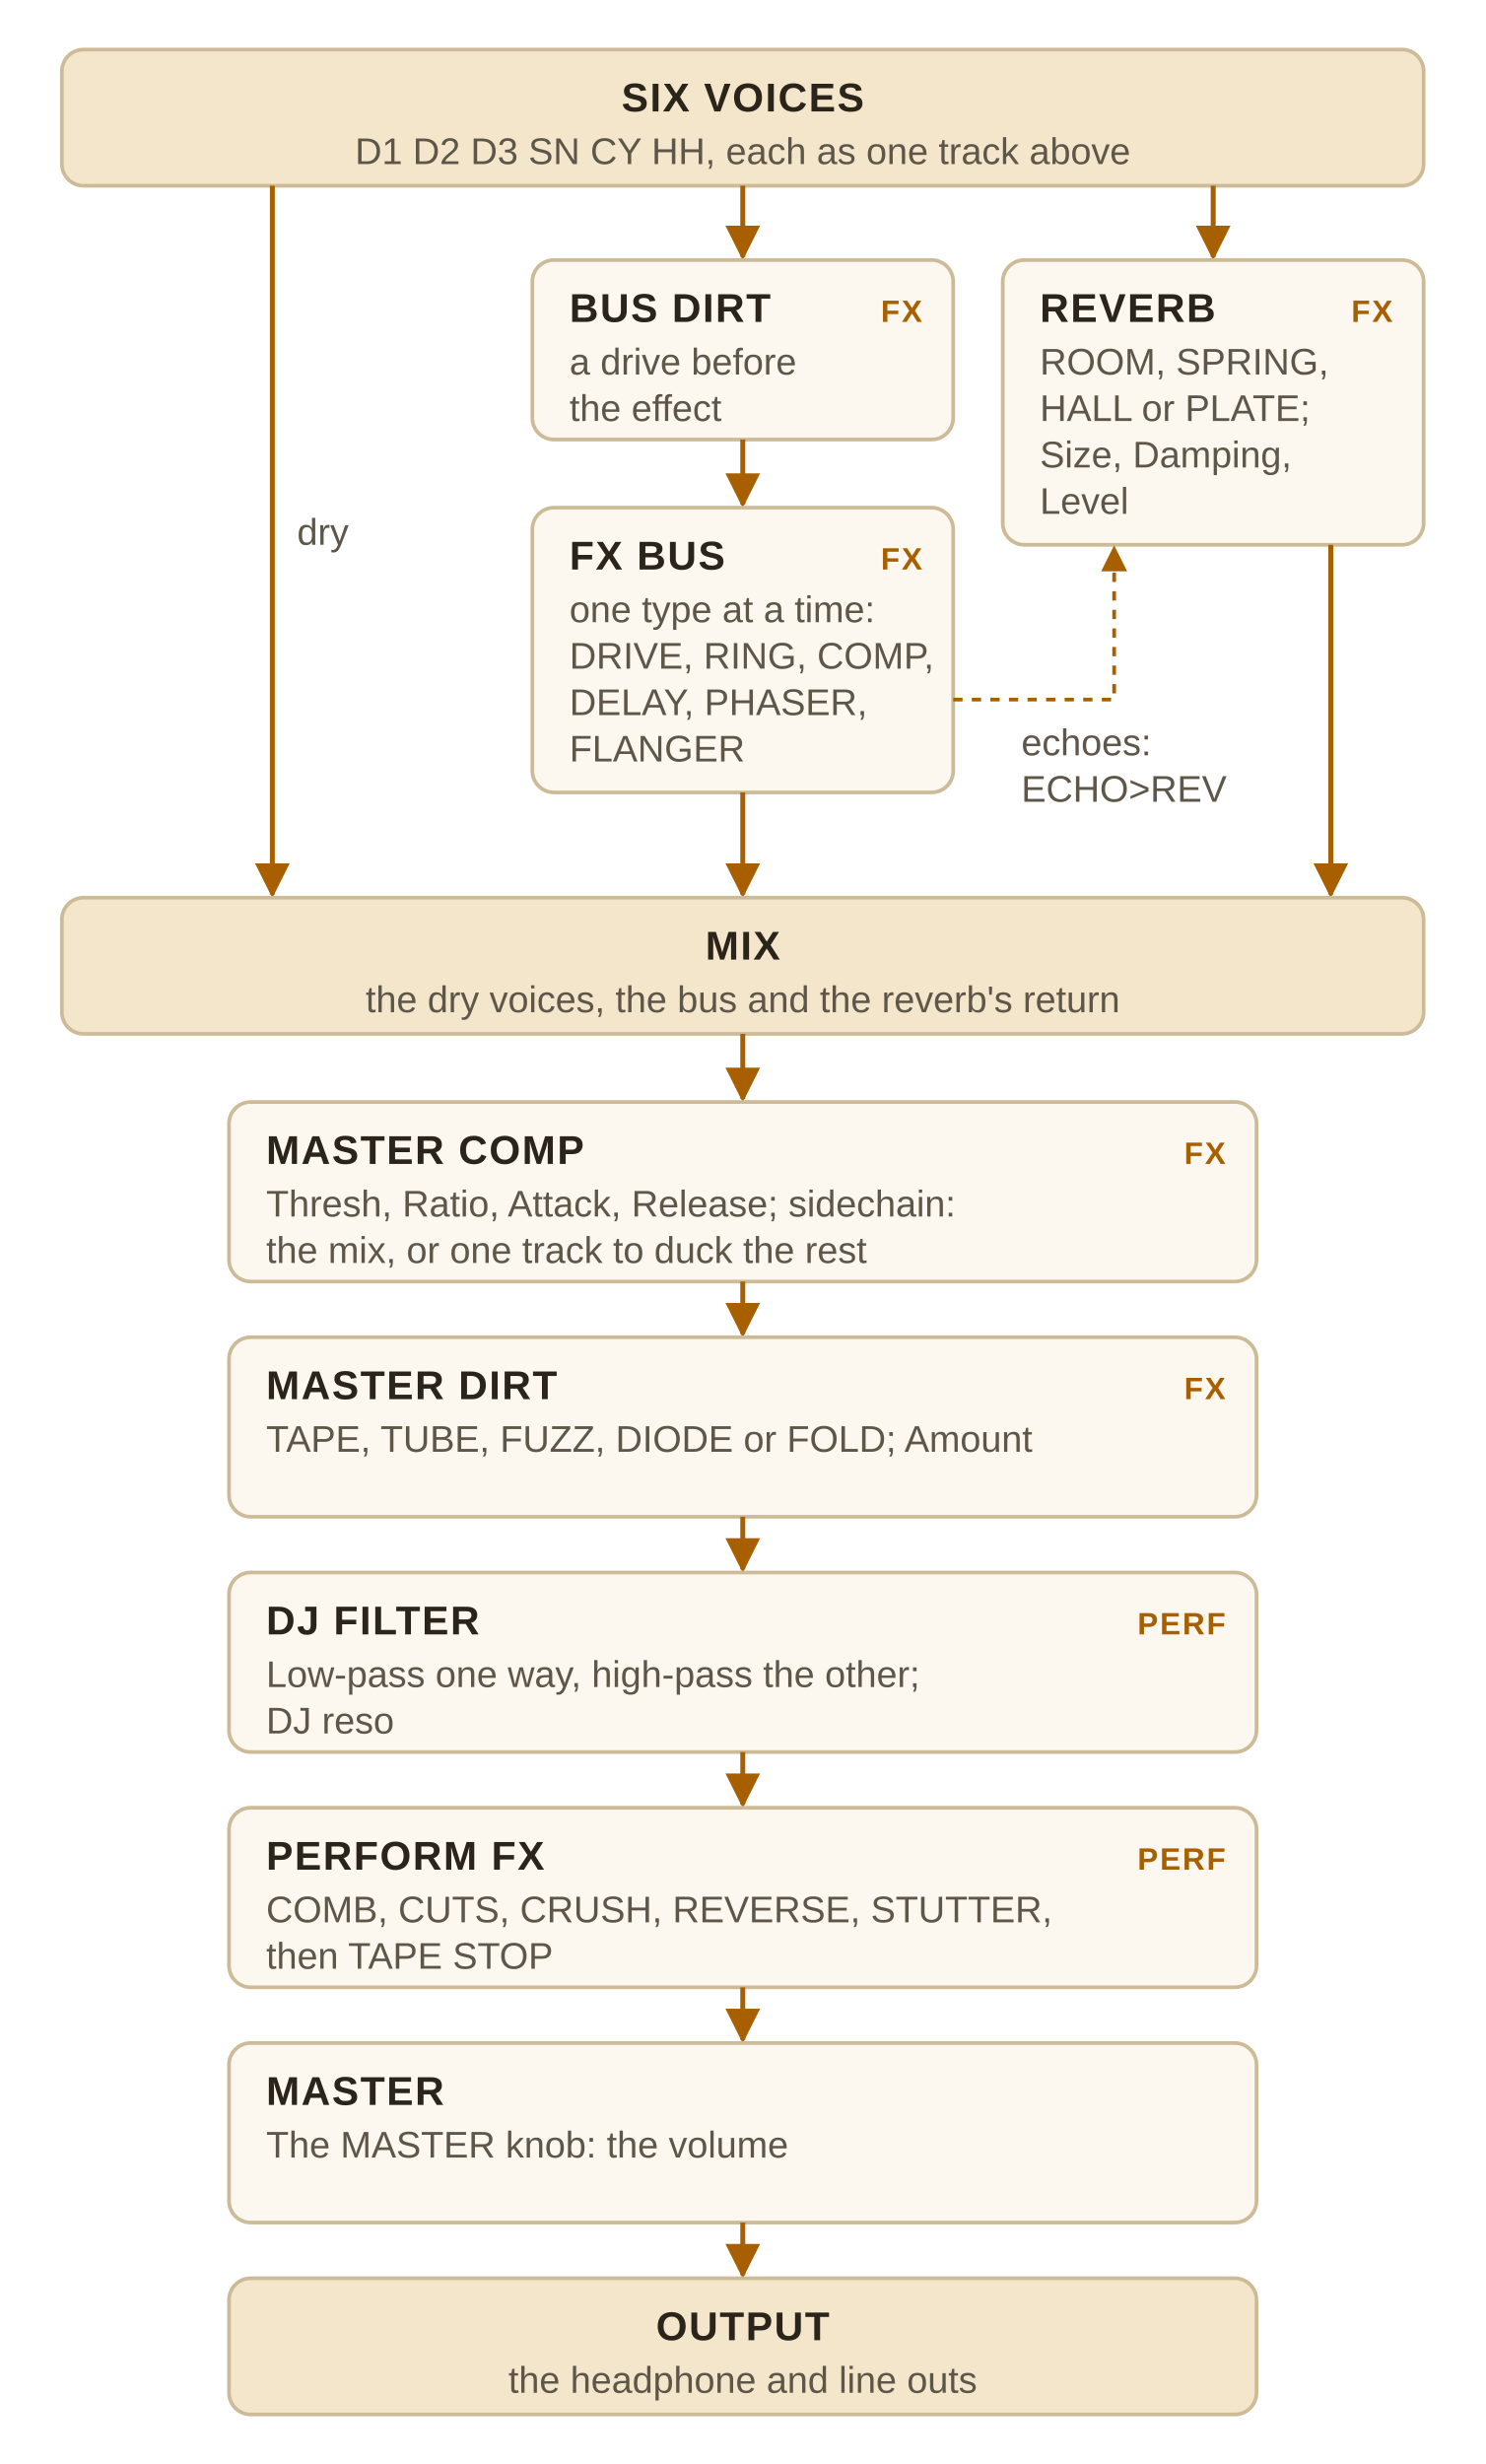
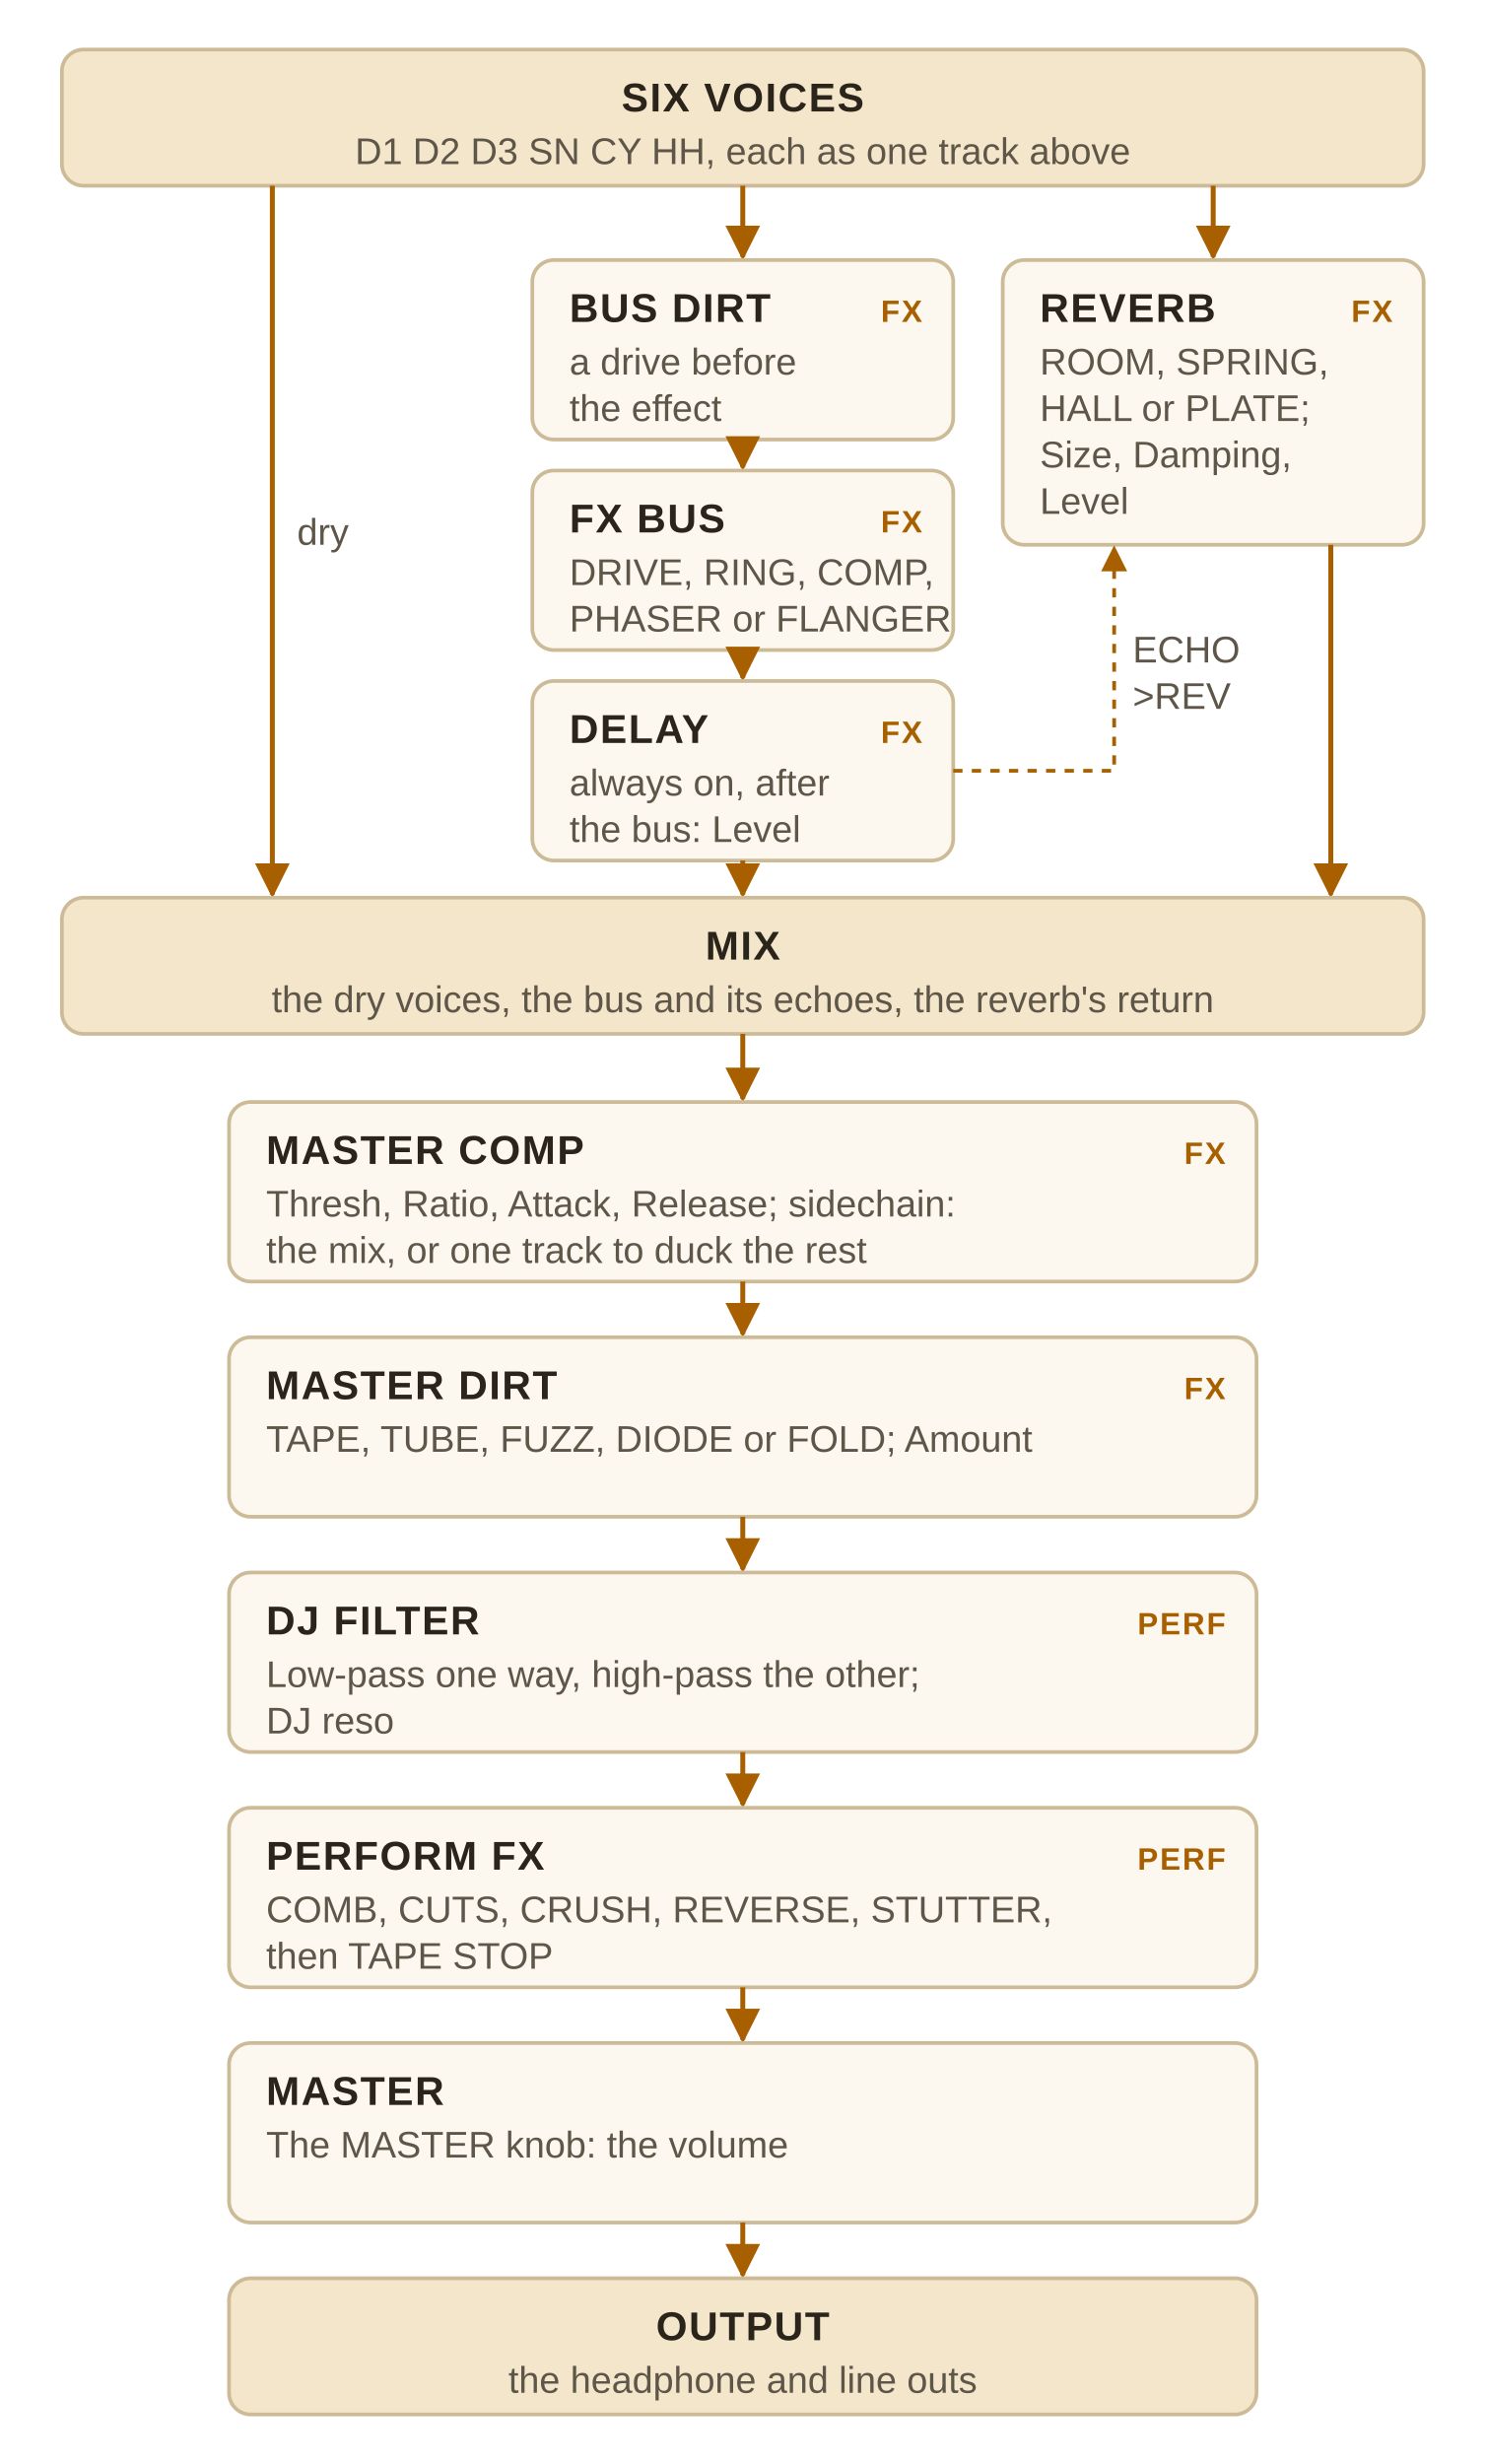
<svg xmlns="http://www.w3.org/2000/svg" viewBox="0 0 480 796" width="480" height="796" role="img" aria-label="Signal flow of the whole mix: the tracks' dry sound, the FX bus and the reverb into the mix, then the master compressor, master dirt, DJ filter, perform effects and the MASTER knob">
  <style>
.bx { fill: #fcf8ef; stroke: #cdbb98; stroke-width: 1.2; }
.bx.k { fill: #f3e6cb; }
.md { fill: #f6f0e3; stroke: #cdbb98; stroke-width: 1.2; stroke-dasharray: 4 3; }
.t { font: 700 13px -apple-system, BlinkMacSystemFont, "Segoe UI", "Helvetica Neue", Arial, sans-serif; fill: #2a241b; letter-spacing: .04em; }
.d { font: 12px -apple-system, BlinkMacSystemFont, "Segoe UI", "Helvetica Neue", Arial, sans-serif; fill: #5e5649; }
.p { font: 700 10px -apple-system, BlinkMacSystemFont, "Segoe UI", "Helvetica Neue", Arial, sans-serif; fill: #a85f00; letter-spacing: .06em; text-anchor: end; }
.c { text-anchor: middle; }
.a { stroke: #a85f00; stroke-width: 1.6; fill: none; }
.a.m { stroke-dasharray: 3 3; stroke-width: 1.2; }
.h { fill: #a85f00; }
@media (prefers-color-scheme: dark) {
  .bx { fill: #1a1713; stroke: #4a4135; } .bx.k { fill: #2a2318; } .md { fill: #15130f; stroke: #4a4135; }
  .t { fill: #ece4d3; } .d { fill: #b3aa99; } .p { fill: #f5b04f; } .a { stroke: #f5b04f; } .h { fill: #f5b04f; }
}
</style>
  <defs>
    <marker id="ah" viewBox="0 0 10 10" refX="9" refY="5" markerWidth="7" markerHeight="7" orient="auto-start-reverse">
      <path class="h" d="M0 0L10 5L0 10z" />
    </marker>
  </defs>
  <rect class="bx k" x="20" y="16" width="440" height="44" rx="7" />
  <text class="t c" x="240.0" y="36">SIX VOICES</text>
  <text class="d c" x="240.0" y="53">D1 D2 D3 SN CY HH, each as one track above</text>
  <text class="d" x="96" y="176">dry</text>
  <path class="a" d="M88 60 V289" marker-end="url(#ah)" />
  <path class="a" d="M240 60 V83" marker-end="url(#ah)" />
  <rect class="bx" x="172" y="84" width="136" height="58" rx="7" />
  <text class="t" x="184" y="104">BUS DIRT</text>
  <text class="d" x="184" y="121">a drive before</text>
  <text class="d" x="184" y="136">the effect</text>
  <text class="p" x="298" y="104">FX</text>
-   <path class="a" d="M240 142 V163" marker-end="url(#ah)" />
-   <rect class="bx" x="172" y="164" width="136" height="92" rx="7" />
-   <text class="t" x="184" y="184">FX BUS</text>
-   <text class="d" x="184" y="201">one type at a time:</text>
-   <text class="d" x="184" y="216">DRIVE, RING, COMP,</text>
-   <text class="d" x="184" y="231">DELAY, PHASER,</text>
-   <text class="d" x="184" y="246">FLANGER</text>
-   <text class="p" x="298" y="184">FX</text>
-   <path class="a" d="M240 256 V289" marker-end="url(#ah)" />
+   <path class="a" d="M240 142 V151" marker-end="url(#ah)" />
+   <rect class="bx" x="172" y="152" width="136" height="58" rx="7" />
+   <text class="t" x="184" y="172">FX BUS</text>
+   <text class="d" x="184" y="189">DRIVE, RING, COMP,</text>
+   <text class="d" x="184" y="204">PHASER or FLANGER</text>
+   <text class="p" x="298" y="172">FX</text>
+   <path class="a" d="M240 210 V219" marker-end="url(#ah)" />
+   <rect class="bx" x="172" y="220" width="136" height="58" rx="7" />
+   <text class="t" x="184" y="240">DELAY</text>
+   <text class="d" x="184" y="257">always on, after</text>
+   <text class="d" x="184" y="272">the bus: Level</text>
+   <text class="p" x="298" y="240">FX</text>
+   <path class="a" d="M240 278 V289" marker-end="url(#ah)" />
  <path class="a" d="M392 60 V83" marker-end="url(#ah)" />
  <rect class="bx" x="324" y="84" width="136" height="92" rx="7" />
  <text class="t" x="336" y="104">REVERB</text>
  <text class="d" x="336" y="121">ROOM, SPRING,</text>
  <text class="d" x="336" y="136">HALL or PLATE;</text>
  <text class="d" x="336" y="151">Size, Damping,</text>
  <text class="d" x="336" y="166">Level</text>
  <text class="p" x="450" y="104">FX</text>
-   <path class="a m" d="M308 226 H360 V177" marker-end="url(#ah)" />
-   <text class="d" x="330" y="244">echoes:</text>
-   <text class="d" x="330" y="259">ECHO&gt;REV</text>
+   <path class="a m" d="M308 249 H360 V177" marker-end="url(#ah)" />
+   <text class="d" x="366" y="214">ECHO</text>
+   <text class="d" x="366" y="229">&gt;REV</text>
  <path class="a" d="M430 176 V289" marker-end="url(#ah)" />
  <rect class="bx k" x="20" y="290" width="440" height="44" rx="7" />
  <text class="t c" x="240.0" y="310">MIX</text>
-   <text class="d c" x="240.0" y="327">the dry voices, the bus and the reverb's return</text>
+   <text class="d c" x="240.0" y="327">the dry voices, the bus and its echoes, the reverb's return</text>
  <path class="a" d="M240.0 334 V355" marker-end="url(#ah)" />
  <rect class="bx" x="74" y="356" width="332" height="58" rx="7" />
  <text class="t" x="86" y="376">MASTER COMP</text>
  <text class="d" x="86" y="393">Thresh, Ratio, Attack, Release; sidechain:</text>
  <text class="d" x="86" y="408">the mix, or one track to duck the rest</text>
  <text class="p" x="396" y="376">FX</text>
  <path class="a" d="M240.0 414 V431" marker-end="url(#ah)" />
  <rect class="bx" x="74" y="432" width="332" height="58" rx="7" />
  <text class="t" x="86" y="452">MASTER DIRT</text>
  <text class="d" x="86" y="469">TAPE, TUBE, FUZZ, DIODE or FOLD; Amount</text>
  <text class="p" x="396" y="452">FX</text>
  <path class="a" d="M240.0 490 V507" marker-end="url(#ah)" />
  <rect class="bx" x="74" y="508" width="332" height="58" rx="7" />
  <text class="t" x="86" y="528">DJ FILTER</text>
  <text class="d" x="86" y="545">Low-pass one way, high-pass the other;</text>
  <text class="d" x="86" y="560">DJ reso</text>
  <text class="p" x="396" y="528">PERF</text>
  <path class="a" d="M240.0 566 V583" marker-end="url(#ah)" />
  <rect class="bx" x="74" y="584" width="332" height="58" rx="7" />
  <text class="t" x="86" y="604">PERFORM FX</text>
  <text class="d" x="86" y="621">COMB, CUTS, CRUSH, REVERSE, STUTTER,</text>
  <text class="d" x="86" y="636">then TAPE STOP</text>
  <text class="p" x="396" y="604">PERF</text>
  <path class="a" d="M240.0 642 V659" marker-end="url(#ah)" />
  <rect class="bx" x="74" y="660" width="332" height="58" rx="7" />
  <text class="t" x="86" y="680">MASTER</text>
  <text class="d" x="86" y="697">The MASTER knob: the volume</text>
  <path class="a" d="M240.0 718 V735" marker-end="url(#ah)" />
  <rect class="bx k" x="74" y="736" width="332" height="44" rx="7" />
  <text class="t c" x="240.0" y="756">OUTPUT</text>
  <text class="d c" x="240.0" y="773">the headphone and line outs</text>
</svg>
